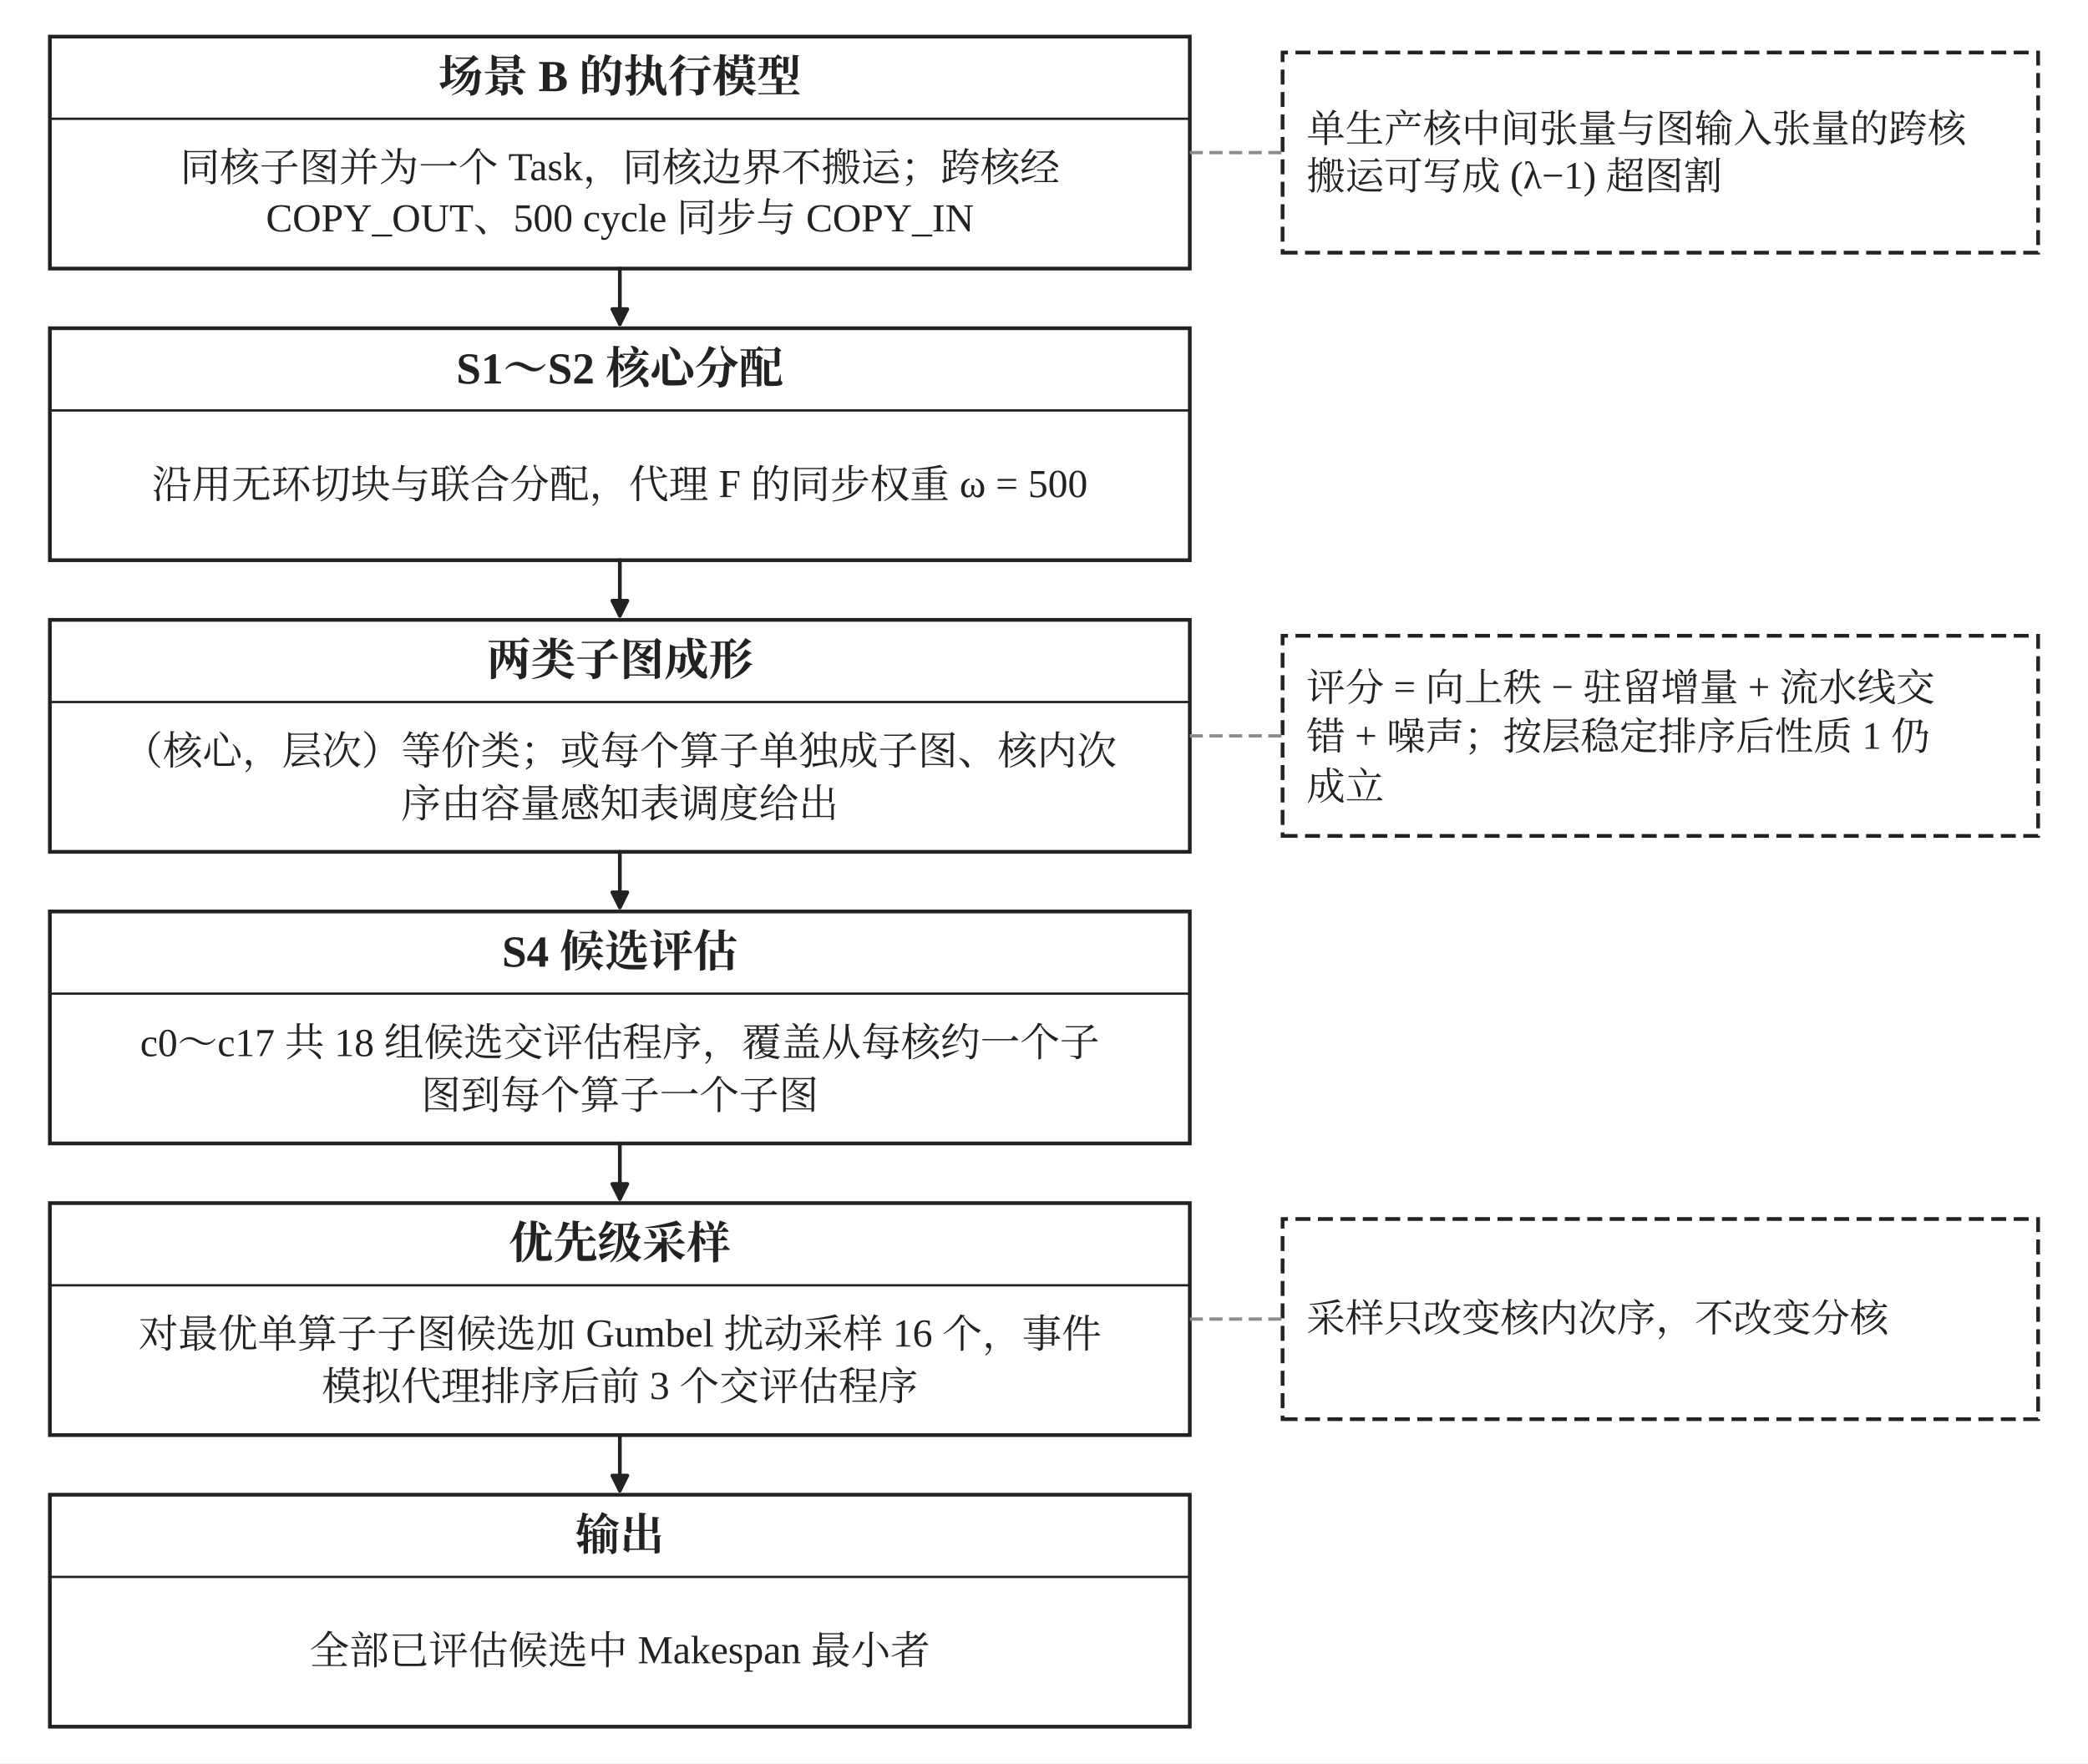
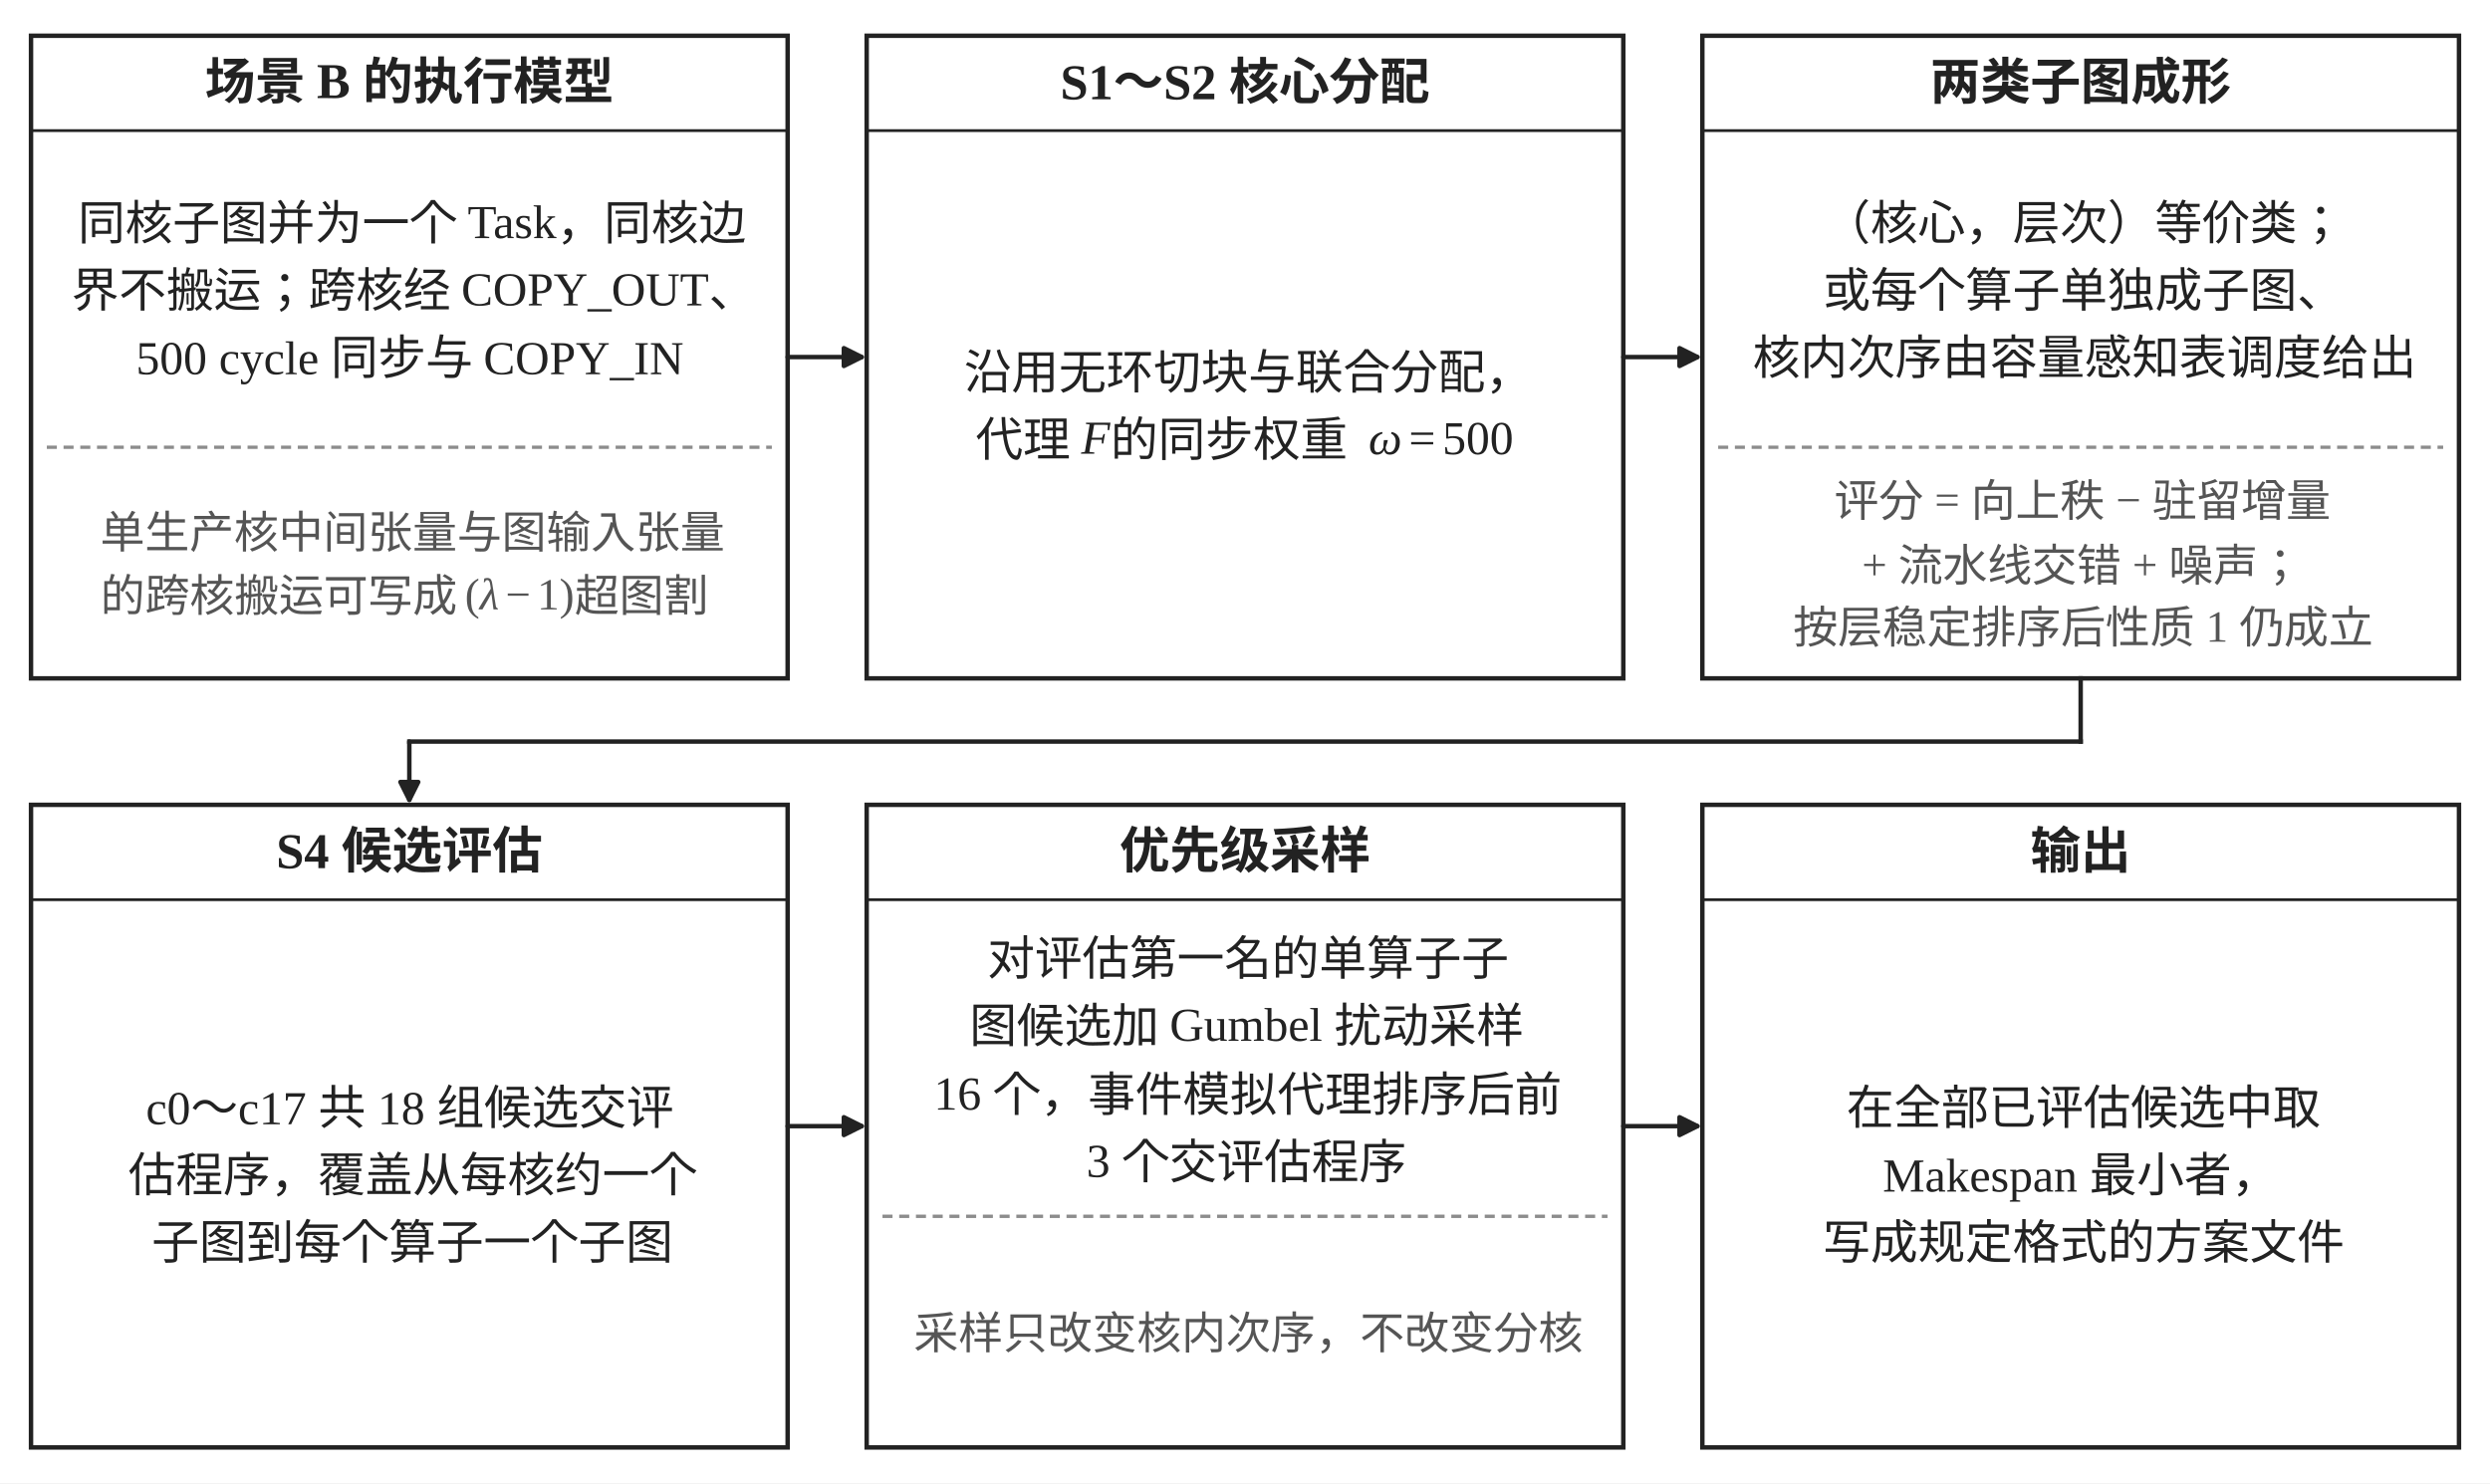
- <svg xmlns="http://www.w3.org/2000/svg" width="446.525pt" height="377.076pt" viewBox="0 0 446.525 377.076" version="1.1">
+ <svg xmlns="http://www.w3.org/2000/svg" width="446.525pt" height="265.985pt" viewBox="0 0 446.525 265.985" version="1.1">
  <defs>
    <style type="text/css">*{stroke-linejoin: round; stroke-linecap: butt}</style>
  </defs>
  <g id="figure_1">
    <g id="patch_1">
-       <path d="M 0 377.076  L 446.525 377.076  L 446.525 0  L 0 0  z " style="fill: #ffffff" />
+       <path d="M 0 265.985  L 446.525 265.985  L 446.525 0  L 0 0  z " style="fill: #ffffff" />
    </g>
    <g id="axes_1">
      <g id="patch_2">
-         <path d="M 10.664 57.436  L 254.443 57.436  L 254.443 7.829  L 10.664 7.829  z " clip-path="url(#p66d2535e49)" style="fill: #ffffff; stroke: #222222; stroke-width: 0.8; stroke-linejoin: miter" />
+         <path d="M 5.562 121.654  L 141.247 121.654  L 141.247 6.412  L 5.562 6.412  z " clip-path="url(#pbe8bf49bef)" style="fill: #ffffff; stroke: #222222; stroke-width: 0.8; stroke-linejoin: miter" />
      </g>
      <g id="patch_3">
-         <path d="M 274.286 54.034  L 435.861 54.034  L 435.861 11.231  L 274.286 11.231  z " clip-path="url(#p66d2535e49)" style="fill: #ffffff; stroke-dasharray: 3.2,1.6; stroke-dashoffset: 0; stroke: #222222; stroke-width: 0.8; stroke-linejoin: miter" />
+         <path d="M 155.42 121.654  L 291.105 121.654  L 291.105 6.412  L 155.42 6.412  z " clip-path="url(#pbe8bf49bef)" style="fill: #ffffff; stroke: #222222; stroke-width: 0.8; stroke-linejoin: miter" />
+       </g>
+       <g id="patch_4">
+         <path d="M 305.278 121.654  L 440.963 121.654  L 440.963 6.412  L 305.278 6.412  z " clip-path="url(#pbe8bf49bef)" style="fill: #ffffff; stroke: #222222; stroke-width: 0.8; stroke-linejoin: miter" />
+       </g>
+       <g id="patch_5">
+         <path d="M 5.562 259.573  L 141.247 259.573  L 141.247 144.331  L 5.562 144.331  z " clip-path="url(#pbe8bf49bef)" style="fill: #ffffff; stroke: #222222; stroke-width: 0.8; stroke-linejoin: miter" />
+       </g>
+       <g id="patch_6">
+         <path d="M 155.42 259.573  L 291.105 259.573  L 291.105 144.331  L 155.42 144.331  z " clip-path="url(#pbe8bf49bef)" style="fill: #ffffff; stroke: #222222; stroke-width: 0.8; stroke-linejoin: miter" />
+       </g>
+       <g id="patch_7">
+         <path d="M 305.278 259.573  L 440.963 259.573  L 440.963 144.331  L 305.278 144.331  z " clip-path="url(#pbe8bf49bef)" style="fill: #ffffff; stroke: #222222; stroke-width: 0.8; stroke-linejoin: miter" />
      </g>
      <g id="line2d_1">
-         <path d="M 254.443 32.632  L 274.286 32.632  " clip-path="url(#p66d2535e49)" style="fill: none; stroke-dasharray: 2.8,1.4; stroke-dashoffset: 0; stroke: #8c8c8c; stroke-width: 0.7" />
-       </g>
-       <g id="patch_4">
-         <path d="M 10.664 119.798  L 254.443 119.798  L 254.443 70.191  L 10.664 70.191  z " clip-path="url(#p66d2535e49)" style="fill: #ffffff; stroke: #222222; stroke-width: 0.8; stroke-linejoin: miter" />
-       </g>
-       <g id="patch_5">
-         <path d="M 10.664 182.16  L 254.443 182.16  L 254.443 132.554  L 10.664 132.554  z " clip-path="url(#p66d2535e49)" style="fill: #ffffff; stroke: #222222; stroke-width: 0.8; stroke-linejoin: miter" />
-       </g>
-       <g id="patch_6">
-         <path d="M 274.286 178.758  L 435.861 178.758  L 435.861 135.955  L 274.286 135.955  z " clip-path="url(#p66d2535e49)" style="fill: #ffffff; stroke-dasharray: 3.2,1.6; stroke-dashoffset: 0; stroke: #222222; stroke-width: 0.8; stroke-linejoin: miter" />
+         <path d="M 5.562 23.42  L 141.247 23.42  " clip-path="url(#pbe8bf49bef)" style="fill: none; stroke: #222222; stroke-width: 0.5; stroke-linecap: square" />
      </g>
      <g id="line2d_2">
-         <path d="M 254.443 157.357  L 274.286 157.357  " clip-path="url(#p66d2535e49)" style="fill: none; stroke-dasharray: 2.8,1.4; stroke-dashoffset: 0; stroke: #8c8c8c; stroke-width: 0.7" />
-       </g>
-       <g id="patch_7">
-         <path d="M 10.664 244.522  L 254.443 244.522  L 254.443 194.916  L 10.664 194.916  z " clip-path="url(#p66d2535e49)" style="fill: #ffffff; stroke: #222222; stroke-width: 0.8; stroke-linejoin: miter" />
+         <path d="M 8.396 80.204  L 138.412 80.204  " clip-path="url(#pbe8bf49bef)" style="fill: none; stroke-dasharray: 1.8,1.2; stroke-dashoffset: 0; stroke: #8c8c8c; stroke-width: 0.6" />
+       </g>
+       <g id="line2d_3">
+         <path d="M 155.42 23.42  L 291.105 23.42  " clip-path="url(#pbe8bf49bef)" style="fill: none; stroke: #222222; stroke-width: 0.5; stroke-linecap: square" />
+       </g>
+       <g id="line2d_4">
+         <path d="M 305.278 23.42  L 440.963 23.42  " clip-path="url(#pbe8bf49bef)" style="fill: none; stroke: #222222; stroke-width: 0.5; stroke-linecap: square" />
+       </g>
+       <g id="line2d_5">
+         <path d="M 308.113 80.204  L 438.129 80.204  " clip-path="url(#pbe8bf49bef)" style="fill: none; stroke-dasharray: 1.8,1.2; stroke-dashoffset: 0; stroke: #8c8c8c; stroke-width: 0.6" />
+       </g>
+       <g id="line2d_6">
+         <path d="M 5.562 161.339  L 141.247 161.339  " clip-path="url(#pbe8bf49bef)" style="fill: none; stroke: #222222; stroke-width: 0.5; stroke-linecap: square" />
+       </g>
+       <g id="line2d_7">
+         <path d="M 155.42 161.339  L 291.105 161.339  " clip-path="url(#pbe8bf49bef)" style="fill: none; stroke: #222222; stroke-width: 0.5; stroke-linecap: square" />
+       </g>
+       <g id="line2d_8">
+         <path d="M 158.254 218.123  L 288.27 218.123  " clip-path="url(#pbe8bf49bef)" style="fill: none; stroke-dasharray: 1.8,1.2; stroke-dashoffset: 0; stroke: #8c8c8c; stroke-width: 0.6" />
+       </g>
+       <g id="line2d_9">
+         <path d="M 305.278 161.339  L 440.963 161.339  " clip-path="url(#pbe8bf49bef)" style="fill: none; stroke: #222222; stroke-width: 0.5; stroke-linecap: square" />
      </g>
      <g id="patch_8">
-         <path d="M 10.664 306.884  L 254.443 306.884  L 254.443 257.278  L 10.664 257.278  z " clip-path="url(#p66d2535e49)" style="fill: #ffffff; stroke: #222222; stroke-width: 0.8; stroke-linejoin: miter" />
+         <path d="M 141.247 64.033  Q 148.333 64.033 154.525 64.033  " clip-path="url(#pbe8bf49bef)" style="fill: none; stroke: #222222; stroke-width: 0.8; stroke-linecap: round" />
+         <path d="M 151.325 62.433  L 154.525 64.033  L 151.325 65.633  z " clip-path="url(#pbe8bf49bef)" style="fill: #222222; stroke: #222222; stroke-width: 0.8; stroke-linecap: round" />
      </g>
      <g id="patch_9">
-         <path d="M 274.286 303.483  L 435.861 303.483  L 435.861 260.68  L 274.286 260.68  z " clip-path="url(#p66d2535e49)" style="fill: #ffffff; stroke-dasharray: 3.2,1.6; stroke-dashoffset: 0; stroke: #222222; stroke-width: 0.8; stroke-linejoin: miter" />
-       </g>
-       <g id="line2d_3">
-         <path d="M 254.443 282.081  L 274.286 282.081  " clip-path="url(#p66d2535e49)" style="fill: none; stroke-dasharray: 2.8,1.4; stroke-dashoffset: 0; stroke: #8c8c8c; stroke-width: 0.7" />
+         <path d="M 291.105 64.033  Q 298.191 64.033 304.384 64.033  " clip-path="url(#pbe8bf49bef)" style="fill: none; stroke: #222222; stroke-width: 0.8; stroke-linecap: round" />
+         <path d="M 301.184 62.433  L 304.384 64.033  L 301.184 65.633  z " clip-path="url(#pbe8bf49bef)" style="fill: #222222; stroke: #222222; stroke-width: 0.8; stroke-linecap: round" />
+       </g>
+       <g id="line2d_10">
+         <path d="M 373.121 121.654  L 373.121 132.992  " clip-path="url(#pbe8bf49bef)" style="fill: none; stroke: #222222; stroke-width: 0.8; stroke-linecap: square" />
+       </g>
+       <g id="line2d_11">
+         <path d="M 373.121 132.992  L 73.404 132.992  " clip-path="url(#pbe8bf49bef)" style="fill: none; stroke: #222222; stroke-width: 0.8; stroke-linecap: square" />
      </g>
      <g id="patch_10">
-         <path d="M 10.664 369.247  L 254.443 369.247  L 254.443 319.64  L 10.664 319.64  z " clip-path="url(#p66d2535e49)" style="fill: #ffffff; stroke: #222222; stroke-width: 0.8; stroke-linejoin: miter" />
+         <path d="M 73.404 132.992  Q 73.404 138.662 73.404 143.437  " clip-path="url(#pbe8bf49bef)" style="fill: none; stroke: #222222; stroke-width: 0.8; stroke-linecap: round" />
+         <path d="M 75.004 140.237  L 73.404 143.437  L 71.804 140.237  z " clip-path="url(#pbe8bf49bef)" style="fill: #222222; stroke: #222222; stroke-width: 0.8; stroke-linecap: round" />
+       </g>
+       <g id="patch_11">
+         <path d="M 141.247 201.952  Q 148.333 201.952 154.525 201.952  " clip-path="url(#pbe8bf49bef)" style="fill: none; stroke: #222222; stroke-width: 0.8; stroke-linecap: round" />
+         <path d="M 151.325 200.352  L 154.525 201.952  L 151.325 203.552  z " clip-path="url(#pbe8bf49bef)" style="fill: #222222; stroke: #222222; stroke-width: 0.8; stroke-linecap: round" />
+       </g>
+       <g id="patch_12">
+         <path d="M 291.105 201.952  Q 298.191 201.952 304.384 201.952  " clip-path="url(#pbe8bf49bef)" style="fill: none; stroke: #222222; stroke-width: 0.8; stroke-linecap: round" />
+         <path d="M 301.184 200.352  L 304.384 201.952  L 301.184 203.552  z " clip-path="url(#pbe8bf49bef)" style="fill: #222222; stroke: #222222; stroke-width: 0.8; stroke-linecap: round" />
      </g>
      <g id="text_1">
-         <text style="font-weight: 700; font-size: 9.5px; font-family: 'Times New Roman', 'SimSun', 'Liberation Serif', 'Noto Serif CJK SC'; text-anchor: middle; fill: #222222" x="132.554" y="19.629" transform="rotate(-0 132.5537 19.62905)">场景 B 的执行模型</text>
-       </g>
-       <g id="line2d_4">
-         <path d="M 10.664 25.404  L 254.443 25.404  " clip-path="url(#p66d2535e49)" style="fill: none; stroke: #222222; stroke-width: 0.5; stroke-linecap: square" />
+         <text style="font-weight: 700; font-size: 9px; font-family: 'Times New Roman', 'SimSun'; text-anchor: middle; fill: #222222" x="73.404" y="17.77" transform="rotate(-0 73.40409 17.76971)">场景 B 的执行模型</text>
      </g>
      <g id="text_2">
-         <text style="font-size: 8.5px; font-family: 'Times New Roman', 'SimSun', 'Liberation Serif', 'Noto Serif CJK SC'; fill: #222222" transform="translate(38.52643 38.76476)">同核子图并为一个 Task，同核边界不搬运；跨核经</text>
-         <text style="font-size: 8.5px; font-family: 'Times New Roman', 'SimSun', 'Liberation Serif', 'Noto Serif CJK SC'; fill: #222222" transform="translate(56.88311 49.48239)">COPY_OUT、500 cycle 同步与 COPY_IN</text>
-       </g>
-       <g id="patch_11">
-         <path d="M 132.554 57.436  Q 132.554 63.814 132.554 69.297  " clip-path="url(#p66d2535e49)" style="fill: none; stroke: #222222; stroke-width: 0.8; stroke-linecap: round" />
-         <path d="M 134.154 66.097  L 132.554 69.297  L 130.954 66.097  z " clip-path="url(#p66d2535e49)" style="fill: #222222; stroke: #222222; stroke-width: 0.8; stroke-linecap: round" />
+         <text style="font-size: 8px; font-family: 'Times New Roman', 'SimSun'; text-anchor: start; fill: #555555" x="17.964" y="98.289" transform="rotate(-0 17.96409 98.28882)">单生产核中间张量与图输入张量</text>
      </g>
      <g id="text_3">
-         <text style="font-size: 8.3px; font-family: 'Times New Roman', 'SimSun', 'Liberation Serif', 'Noto Serif CJK SC'; fill: #222222" transform="translate(279.3883 30.40425)">单生产核中间张量与图输入张量的跨核</text>
-         <text style="font-size: 8.3px; font-family: 'Times New Roman', 'SimSun', 'Liberation Serif', 'Noto Serif CJK SC'; fill: #222222" transform="translate(279.3883 40.5416)">搬运可写成 (λ−1) 超图割</text>
+         <text style="font-size: 8px; font-family: 'Times New Roman', 'SimSun'; text-anchor: start; fill: #555555" x="18.004" y="109.649" transform="rotate(-0 18.00409 109.6488)">的跨核搬运可写成 </text>
      </g>
      <g id="text_4">
-         <text style="font-weight: 700; font-size: 9.5px; font-family: 'Times New Roman', 'SimSun', 'Liberation Serif', 'Noto Serif CJK SC'; text-anchor: middle; fill: #222222" x="132.554" y="82.025" transform="rotate(-0 132.5537 82.02465)">S1～S2 核心分配</text>
-       </g>
-       <g id="line2d_5">
-         <path d="M 10.664 87.766  L 254.443 87.766  " clip-path="url(#p66d2535e49)" style="fill: none; stroke: #222222; stroke-width: 0.5; stroke-linecap: square" />
+         <g style="fill: #555555" transform="translate(83.36409 109.6488)">
+           <text>
+             <tspan x="0" y="-0.359" style="font-size: 8px; font-family: 'Times New Roman'; fill: #555555">(</tspan>
+             <tspan x="7.284" y="-0.359" style="font-size: 8px; font-family: 'Times New Roman'; fill: #555555">−</tspan>
+             <tspan x="12.952" y="-0.359" style="font-size: 8px; font-family: 'Times New Roman'; fill: #555555">1</tspan>
+             <tspan x="16.952" y="-0.359" style="font-size: 8px; font-family: 'Times New Roman'; fill: #555555">)</tspan>
+             <tspan x="2.664" y="-0.359" style="font-style: italic; font-size: 8px; font-family: 'Times New Roman'; fill: #555555">λ</tspan>
+           </text>
+         </g>
      </g>
      <g id="text_5">
-         <text style="font-size: 8.5px; font-family: 'Times New Roman', 'SimSun', 'Liberation Serif', 'Noto Serif CJK SC'; text-anchor: middle; fill: #222222" x="132.554" y="106.537" transform="rotate(-0 132.5537 106.5366)">沿用无环切块与联合分配，代理 F 的同步权重 ω = 500</text>
-       </g>
-       <g id="patch_12">
-         <path d="M 132.554 119.798  Q 132.554 126.176 132.554 131.659  " clip-path="url(#p66d2535e49)" style="fill: none; stroke: #222222; stroke-width: 0.8; stroke-linecap: round" />
-         <path d="M 134.154 128.459  L 132.554 131.659  L 130.954 128.459  z " clip-path="url(#p66d2535e49)" style="fill: #222222; stroke: #222222; stroke-width: 0.8; stroke-linecap: round" />
+         <text style="font-size: 8px; font-family: 'Times New Roman', 'SimSun'; text-anchor: start; fill: #555555" x="103.044" y="109.649" transform="rotate(-0 103.0441 109.6488)"> 超图割</text>
      </g>
      <g id="text_6">
-         <text style="font-weight: 700; font-size: 9.5px; font-family: 'Times New Roman', 'SimSun', 'Liberation Serif', 'Noto Serif CJK SC'; text-anchor: middle; fill: #222222" x="132.554" y="144.397" transform="rotate(-0 132.5537 144.3965)">两类子图成形</text>
-       </g>
-       <g id="line2d_6">
-         <path d="M 10.664 150.129  L 254.443 150.129  " clip-path="url(#p66d2535e49)" style="fill: none; stroke: #222222; stroke-width: 0.5; stroke-linecap: square" />
+         <text style="font-size: 8.5px; font-family: 'Times New Roman', 'SimSun'; text-anchor: start; fill: #222222" x="13.958" y="42.972" transform="rotate(-0 13.95784 42.97181)">同核子图并为一个 Task，同核边</text>
      </g>
      <g id="text_7">
-         <text style="font-size: 8.5px; font-family: 'Times New Roman', 'SimSun', 'Liberation Serif', 'Noto Serif CJK SC'; fill: #222222" transform="translate(26.3037 163.5058)">（核心，层次）等价类；或每个算子单独成子图、核内次</text>
-         <text style="font-size: 8.5px; font-family: 'Times New Roman', 'SimSun', 'Liberation Serif', 'Noto Serif CJK SC'; fill: #222222" transform="translate(85.8037 174.7918)">序由容量感知表调度给出</text>
-       </g>
-       <g id="patch_13">
-         <path d="M 132.554 182.16  Q 132.554 188.538 132.554 194.021  " clip-path="url(#p66d2535e49)" style="fill: none; stroke: #222222; stroke-width: 0.8; stroke-linecap: round" />
-         <path d="M 134.154 190.821  L 132.554 194.021  L 130.954 190.821  z " clip-path="url(#p66d2535e49)" style="fill: #222222; stroke: #222222; stroke-width: 0.8; stroke-linecap: round" />
+         <text style="font-size: 8.5px; font-family: 'Times New Roman', 'SimSun'; text-anchor: start; fill: #222222" x="12.822" y="55.042" transform="rotate(-0 12.82159 55.04181)">界不搬运；跨核经 COPY_OUT、</text>
      </g>
      <g id="text_8">
-         <text style="font-size: 8.3px; font-family: 'Times New Roman', 'SimSun', 'Liberation Serif', 'Noto Serif CJK SC'; fill: #222222" transform="translate(279.3883 149.9086)">评分 = 向上秩 − 驻留增量 + 流水线交</text>
-         <text style="font-size: 8.3px; font-family: 'Times New Roman', 'SimSun', 'Liberation Serif', 'Noto Serif CJK SC'; fill: #222222" transform="translate(279.3883 160.3526)">错 + 噪声；按层稳定排序后性质 1 仍</text>
-         <text style="font-size: 8.3px; font-family: 'Times New Roman', 'SimSun', 'Liberation Serif', 'Noto Serif CJK SC'; fill: #222222" transform="translate(279.3883 171.047)">成立</text>
+         <text style="font-size: 8.5px; font-family: 'Times New Roman', 'SimSun'; text-anchor: start; fill: #222222" x="24.377" y="67.112" transform="rotate(-0 24.37659 67.11181)">500 cycle 同步与 COPY_IN</text>
      </g>
      <g id="text_9">
-         <text style="font-weight: 700; font-size: 9.5px; font-family: 'Times New Roman', 'SimSun', 'Liberation Serif', 'Noto Serif CJK SC'; text-anchor: middle; fill: #222222" x="132.554" y="206.716" transform="rotate(-0 132.5537 206.7157)">S4 候选评估</text>
-       </g>
-       <g id="line2d_7">
-         <path d="M 10.664 212.491  L 254.443 212.491  " clip-path="url(#p66d2535e49)" style="fill: none; stroke: #222222; stroke-width: 0.5; stroke-linecap: square" />
+         <text style="font-weight: 700; font-size: 9px; font-family: 'Times New Roman', 'SimSun'; text-anchor: middle; fill: #222222" x="223.262" y="17.801" transform="rotate(-0 223.2624 17.80136)">S1～S2 核心分配</text>
      </g>
      <g id="text_10">
-         <text style="font-size: 8.5px; font-family: 'Times New Roman', 'SimSun', 'Liberation Serif', 'Noto Serif CJK SC'; fill: #222222" transform="translate(29.968 225.8514)">c0～c17 共 18 组候选交评估程序，覆盖从每核约一个子</text>
-         <text style="font-size: 8.5px; font-family: 'Times New Roman', 'SimSun', 'Liberation Serif', 'Noto Serif CJK SC'; fill: #222222" transform="translate(90.0537 237.1594)">图到每个算子一个子图</text>
-       </g>
-       <g id="patch_14">
-         <path d="M 132.554 244.522  Q 132.554 250.9 132.554 256.384  " clip-path="url(#p66d2535e49)" style="fill: none; stroke: #222222; stroke-width: 0.8; stroke-linecap: round" />
-         <path d="M 134.154 253.184  L 132.554 256.384  L 130.954 253.184  z " clip-path="url(#p66d2535e49)" style="fill: #222222; stroke: #222222; stroke-width: 0.8; stroke-linecap: round" />
+         <text style="font-size: 8.5px; font-family: 'Times New Roman', 'SimSun'; text-anchor: start; fill: #222222" x="172.862" y="69.732" transform="rotate(-0 172.8624 69.73185)">沿用无环切块与联合分配，</text>
      </g>
      <g id="text_11">
-         <text style="font-weight: 700; font-size: 9.5px; font-family: 'Times New Roman', 'SimSun', 'Liberation Serif', 'Noto Serif CJK SC'; text-anchor: middle; fill: #222222" x="132.554" y="269.078" transform="rotate(-0 132.5537 269.0779)">优先级采样</text>
-       </g>
-       <g id="line2d_8">
-         <path d="M 10.664 274.853  L 254.443 274.853  " clip-path="url(#p66d2535e49)" style="fill: none; stroke: #222222; stroke-width: 0.5; stroke-linecap: square" />
+         <text style="font-size: 8.5px; font-family: 'Times New Roman', 'SimSun'; text-anchor: start; fill: #222222" x="174.955" y="81.802" transform="rotate(-0 174.9549 81.80185)">代理 </text>
      </g>
      <g id="text_12">
-         <text style="font-size: 8.5px; font-family: 'Times New Roman', 'SimSun', 'Liberation Serif', 'Noto Serif CJK SC'; fill: #222222" transform="translate(29.6114 288.1923)">对最优单算子子图候选加 Gumbel 扰动采样 16 个，事件</text>
-         <text style="font-size: 8.5px; font-family: 'Times New Roman', 'SimSun', 'Liberation Serif', 'Noto Serif CJK SC'; fill: #222222" transform="translate(68.8037 299.4107)">模拟代理排序后前 3 个交评估程序</text>
-       </g>
-       <g id="patch_15">
-         <path d="M 132.554 306.884  Q 132.554 313.262 132.554 318.746  " clip-path="url(#p66d2535e49)" style="fill: none; stroke: #222222; stroke-width: 0.8; stroke-linecap: round" />
-         <path d="M 134.154 315.546  L 132.554 318.746  L 130.954 315.546  z " clip-path="url(#p66d2535e49)" style="fill: #222222; stroke: #222222; stroke-width: 0.8; stroke-linecap: round" />
+         <g style="fill: #222222" transform="translate(193.8799 81.80185)">
+           <text>
+             <tspan x="0" y="-0.438" style="font-style: italic; font-size: 8.5px; font-family: 'Times New Roman'; fill: #222222">F</tspan>
+           </text>
+         </g>
      </g>
      <g id="text_13">
-         <text style="font-size: 8.3px; font-family: 'Times New Roman', 'SimSun', 'Liberation Serif', 'Noto Serif CJK SC'; text-anchor: start; fill: #222222" x="279.388" y="284.783" transform="rotate(-0 279.3883 284.7833)">采样只改变核内次序，不改变分核</text>
+         <text style="font-size: 8.5px; font-family: 'Times New Roman', 'SimSun'; text-anchor: start; fill: #222222" x="199.16" y="81.802" transform="rotate(-0 199.1599 81.80185)"> 的同步权重 </text>
      </g>
      <g id="text_14">
-         <text style="font-weight: 700; font-size: 9.5px; font-family: 'Times New Roman', 'SimSun', 'Liberation Serif', 'Noto Serif CJK SC'; text-anchor: middle; fill: #222222" x="132.554" y="331.473" transform="rotate(-0 132.5537 331.4735)">输出</text>
-       </g>
-       <g id="line2d_9">
-         <path d="M 10.664 337.215  L 254.443 337.215  " clip-path="url(#p66d2535e49)" style="fill: none; stroke: #222222; stroke-width: 0.5; stroke-linecap: square" />
+         <g style="fill: #222222" transform="translate(245.4099 81.80185)">
+           <text>
+             <tspan x="0" y="-0.344" style="font-style: italic; font-size: 8.5px; font-family: 'Times New Roman'; fill: #222222">ω</tspan>
+             <tspan x="7.229" y="-0.344" style="font-size: 8.5px; font-family: 'Times New Roman'; fill: #222222">=</tspan>
+             <tspan x="13.251" y="-0.344" style="font-size: 8.5px; font-family: 'Times New Roman'; fill: #222222">5</tspan>
+             <tspan x="17.501" y="-0.344" style="font-size: 8.5px; font-family: 'Times New Roman'; fill: #222222">0</tspan>
+             <tspan x="21.751" y="-0.344" style="font-size: 8.5px; font-family: 'Times New Roman'; fill: #222222">0</tspan>
+           </text>
+         </g>
      </g>
      <g id="text_15">
-         <text style="font-size: 8.5px; font-family: 'Times New Roman', 'SimSun', 'Liberation Serif', 'Noto Serif CJK SC'; text-anchor: middle; fill: #222222" x="132.554" y="355.917" transform="rotate(-0 132.5537 355.917)">全部已评估候选中 Makespan 最小者</text>
+         <text style="font-weight: 700; font-size: 9px; font-family: 'Times New Roman', 'SimSun'; text-anchor: middle; fill: #222222" x="373.121" y="17.81" transform="rotate(-0 373.1206 17.81049)">两类子图成形</text>
+       </g>
+       <g id="text_16">
+         <text style="font-size: 8px; font-family: 'Times New Roman', 'SimSun'; text-anchor: start; fill: #555555" x="328.921" y="92.609" transform="rotate(-0 328.9206 92.60882)">评分 = 向上秩 − 驻留增量</text>
+       </g>
+       <g id="text_17">
+         <text style="font-size: 8px; font-family: 'Times New Roman', 'SimSun'; text-anchor: start; fill: #555555" x="333.881" y="103.969" transform="rotate(-0 333.8806 103.9688)">+ 流水线交错 + 噪声；</text>
+       </g>
+       <g id="text_18">
+         <text style="font-size: 8px; font-family: 'Times New Roman', 'SimSun'; text-anchor: start; fill: #555555" x="321.561" y="115.329" transform="rotate(-0 321.5606 115.3288)">按层稳定排序后性质 1 仍成立</text>
+       </g>
+       <g id="text_19">
+         <text style="font-size: 8.5px; font-family: 'Times New Roman', 'SimSun'; text-anchor: start; fill: #222222" x="326.921" y="42.972" transform="rotate(-0 326.9206 42.97181)">（核心，层次）等价类；</text>
+       </g>
+       <g id="text_20">
+         <text style="font-size: 8.5px; font-family: 'Times New Roman', 'SimSun'; text-anchor: start; fill: #222222" x="326.921" y="55.042" transform="rotate(-0 326.9206 55.04181)">或每个算子单独成子图、</text>
+       </g>
+       <g id="text_21">
+         <text style="font-size: 8.5px; font-family: 'Times New Roman', 'SimSun'; text-anchor: start; fill: #222222" x="314.321" y="67.112" transform="rotate(-0 314.3206 67.11181)">核内次序由容量感知表调度给出</text>
+       </g>
+       <g id="text_22">
+         <text style="font-weight: 700; font-size: 9px; font-family: 'Times New Roman', 'SimSun'; text-anchor: middle; fill: #222222" x="73.404" y="155.689" transform="rotate(-0 73.40409 155.6888)">S4 候选评估</text>
+       </g>
+       <g id="text_23">
+         <text style="font-size: 8.5px; font-family: 'Times New Roman', 'SimSun'; text-anchor: start; fill: #222222" x="26.159" y="201.616" transform="rotate(-0 26.15909 201.6159)">c0～c17 共 18 组候选交评</text>
+       </g>
+       <g id="text_24">
+         <text style="font-size: 8.5px; font-family: 'Times New Roman', 'SimSun'; text-anchor: start; fill: #222222" x="23.004" y="213.686" transform="rotate(-0 23.00409 213.6859)">估程序，覆盖从每核约一个</text>
+       </g>
+       <g id="text_25">
+         <text style="font-size: 8.5px; font-family: 'Times New Roman', 'SimSun'; text-anchor: start; fill: #222222" x="27.204" y="225.756" transform="rotate(-0 27.20409 225.7559)">子图到每个算子一个子图</text>
+       </g>
+       <g id="text_26">
+         <text style="font-weight: 700; font-size: 9px; font-family: 'Times New Roman', 'SimSun'; text-anchor: middle; fill: #222222" x="223.262" y="155.689" transform="rotate(-0 223.2624 155.6888)">优先级采样</text>
+       </g>
+       <g id="text_27">
+         <text style="font-size: 8px; font-family: 'Times New Roman', 'SimSun'; text-anchor: start; fill: #555555" x="163.862" y="241.888" transform="rotate(-0 163.8624 241.8879)">采样只改变核内次序，不改变分核</text>
+       </g>
+       <g id="text_28">
+         <text style="font-size: 8.5px; font-family: 'Times New Roman', 'SimSun'; text-anchor: start; fill: #222222" x="177.062" y="174.856" transform="rotate(-0 177.0624 174.8559)">对评估第一名的单算子子</text>
+       </g>
+       <g id="text_29">
+         <text style="font-size: 8.5px; font-family: 'Times New Roman', 'SimSun'; text-anchor: start; fill: #222222" x="173.857" y="186.926" transform="rotate(-0 173.8574 186.9259)">图候选加 Gumbel 扰动采样</text>
+       </g>
+       <g id="text_30">
+         <text style="font-size: 8.5px; font-family: 'Times New Roman', 'SimSun'; text-anchor: start; fill: #222222" x="167.462" y="198.996" transform="rotate(-0 167.4624 198.9959)">16 个，事件模拟代理排序后前</text>
+       </g>
+       <g id="text_31">
+         <text style="font-size: 8.5px; font-family: 'Times New Roman', 'SimSun'; text-anchor: start; fill: #222222" x="194.822" y="211.066" transform="rotate(-0 194.8224 211.0659)">3 个交评估程序</text>
+       </g>
+       <g id="text_32">
+         <text style="font-weight: 700; font-size: 9px; font-family: 'Times New Roman', 'SimSun'; text-anchor: middle; fill: #222222" x="373.121" y="155.72" transform="rotate(-0 373.1206 155.7204)">输出</text>
+       </g>
+       <g id="text_33">
+         <text style="font-size: 8.5px; font-family: 'Times New Roman', 'SimSun'; text-anchor: start; fill: #222222" x="331.121" y="201.616" transform="rotate(-0 331.1206 201.6159)">在全部已评估候选中取</text>
+       </g>
+       <g id="text_34">
+         <text style="font-size: 8.5px; font-family: 'Times New Roman', 'SimSun'; text-anchor: start; fill: #222222" x="337.618" y="213.686" transform="rotate(-0 337.6181 213.6859)">Makespan 最小者，</text>
+       </g>
+       <g id="text_35">
+         <text style="font-size: 8.5px; font-family: 'Times New Roman', 'SimSun'; text-anchor: start; fill: #222222" x="326.921" y="225.756" transform="rotate(-0 326.9206 225.7559)">写成规定格式的方案文件</text>
      </g>
    </g>
  </g>
  <defs>
-     <clipPath id="p66d2535e49">
-       <rect x="2.16" y="2.16" width="442.205" height="372.756" />
+     <clipPath id="pbe8bf49bef">
+       <rect x="2.16" y="2.16" width="442.205" height="261.665" />
    </clipPath>
  </defs>
</svg>
